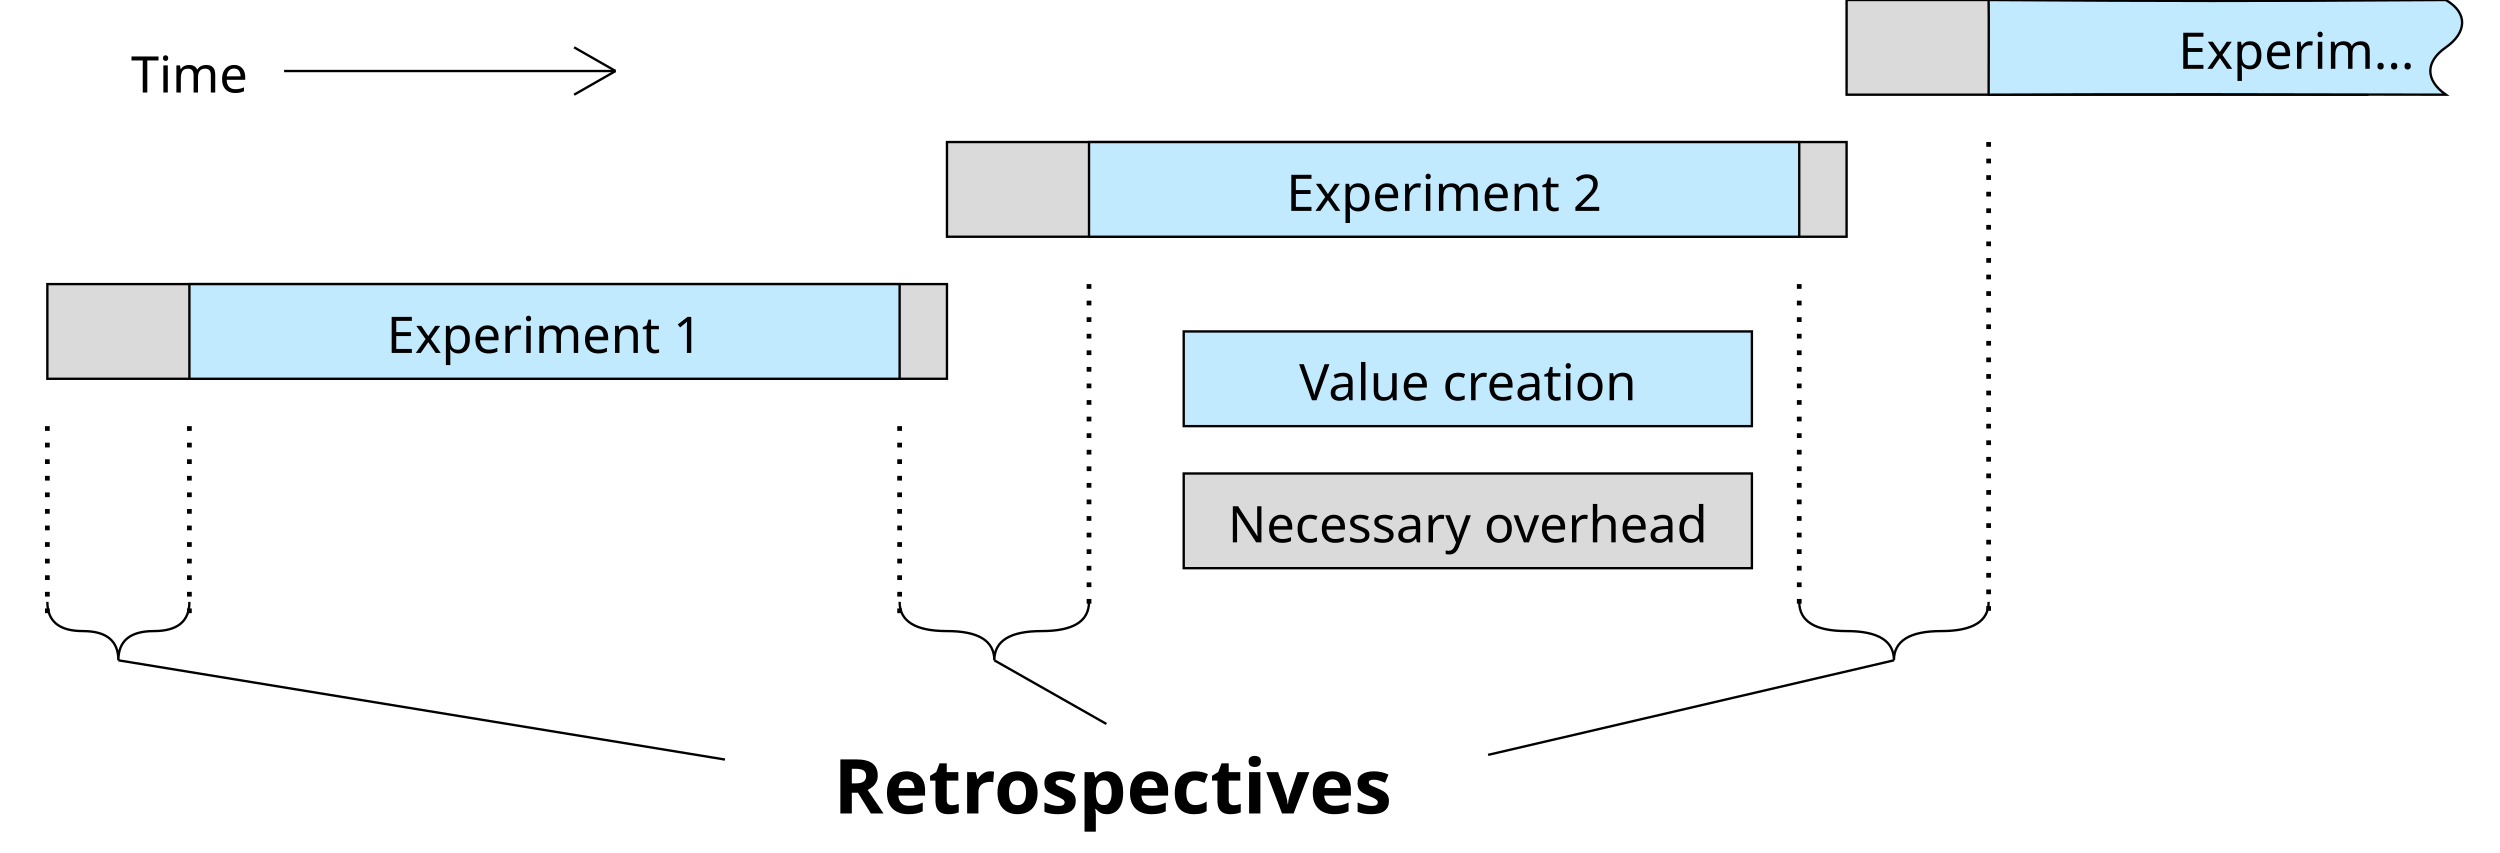
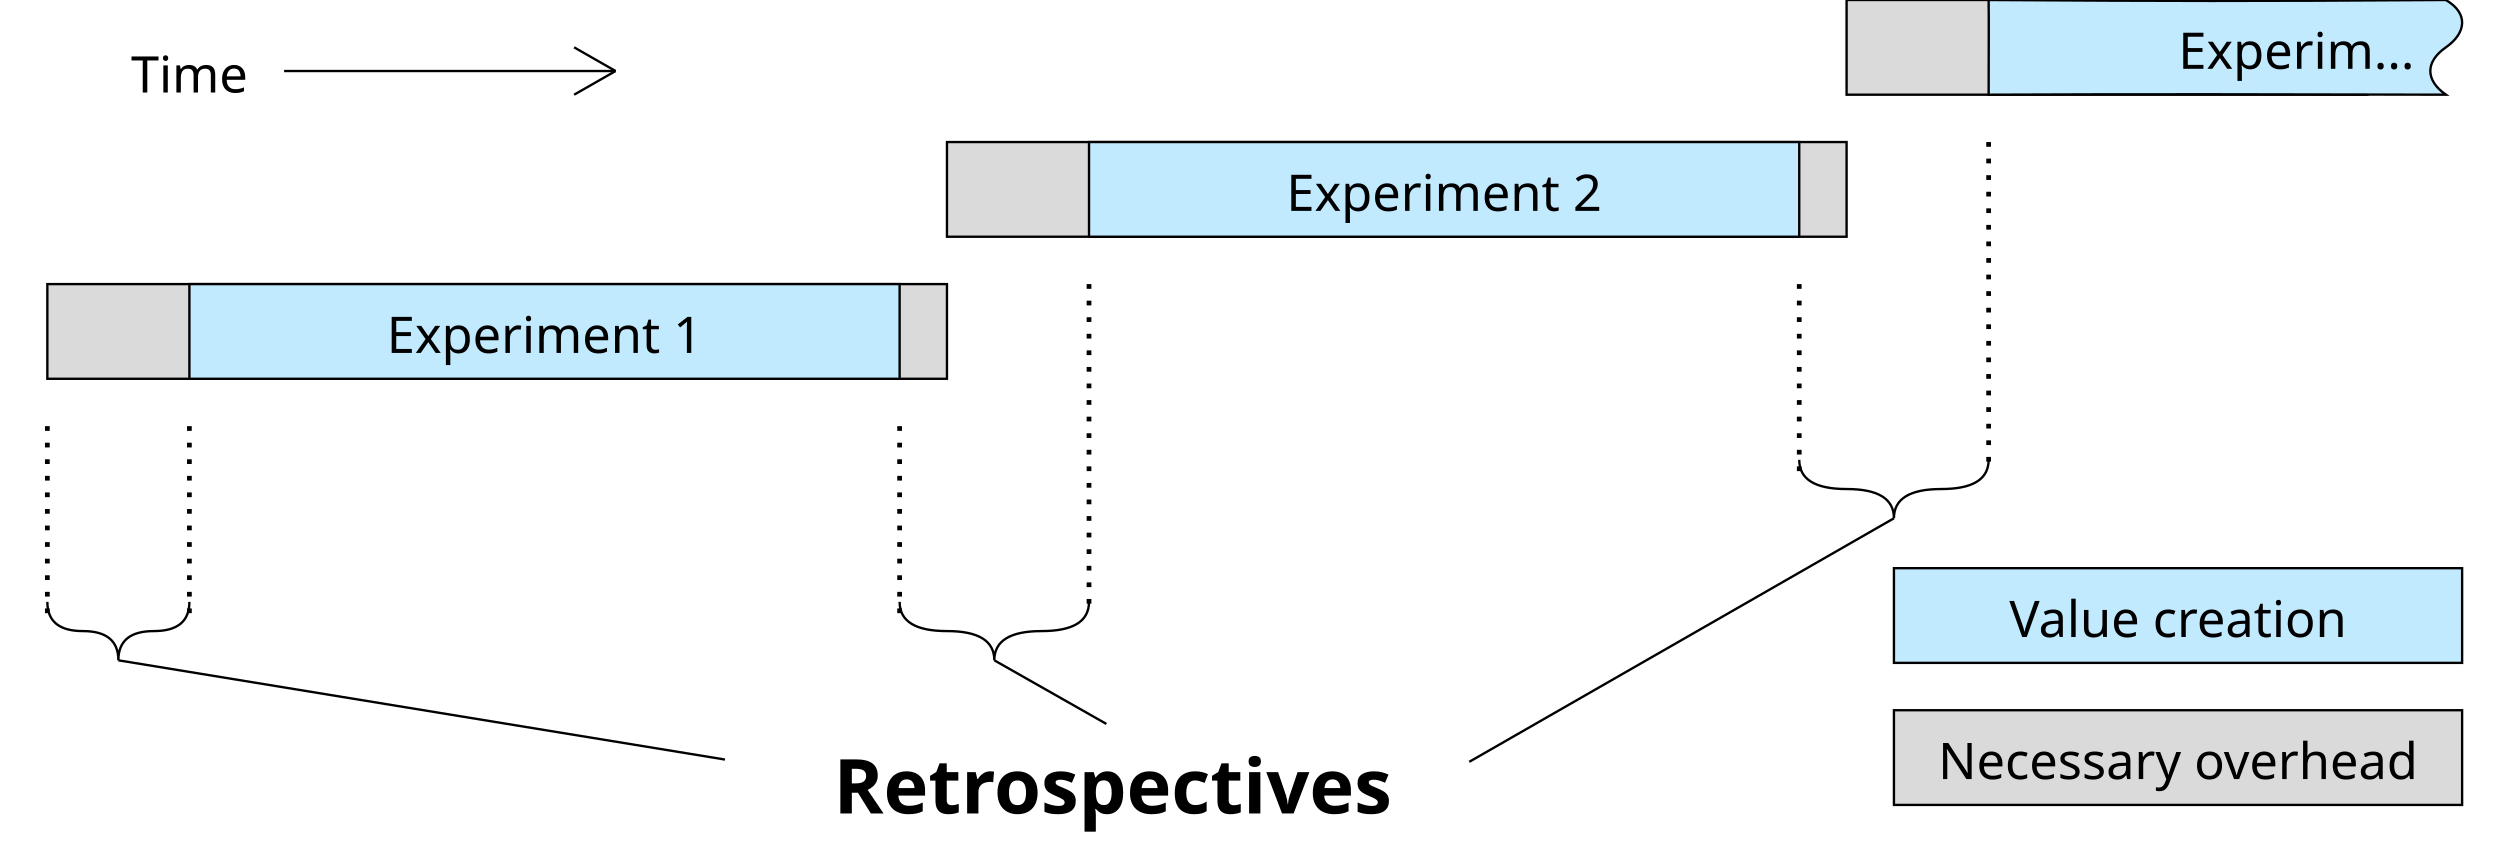
<svg xmlns="http://www.w3.org/2000/svg" version="1.1" baseProfile="full" width="1056" height="360" viewBox="0 0 1056 360">
  <g transform="matrix(1,0,0,1,20,120)">
    <g opacity="1">
      <rect x="0" y="0" width="380" height="40" style="fill:rgb(218,218,218);stroke-width:1;stroke:rgb(0,0,0);" rx="0" ry="0" />
    </g>
  </g>
  <g transform="matrix(1,0,0,1,80,120)">
    <g opacity="1">
      <rect x="0" y="0" width="300" height="40" style="fill:rgb(194,234,255);stroke-width:1;stroke:rgb(0,0,0);" rx="0" ry="0" />
      <rect style="fill:rgb(0,0,0);fill-opacity:0;stroke-width:0;stroke-opacity:0;stroke:rgb(0,0,0);" x="77.247" y="6.037" width="145.507" height="27.927" />
      <text y="29.074" font-family="Verdana" font-size="21.333" fill="rgb(0,0,0)" x="150" text-anchor="middle">Experiment 1</text>
    </g>
  </g>
  <g transform="matrix(1,0,0,1,400,60)">
    <g opacity="1">
      <rect x="0" y="0" width="380" height="40" style="fill:rgb(218,218,218);stroke-width:1;stroke:rgb(0,0,0);" rx="0" ry="0" />
    </g>
  </g>
  <g transform="matrix(1,0,0,1,460,60)">
    <g opacity="1">
      <rect x="0" y="0" width="300" height="40" style="fill:rgb(194,234,255);stroke-width:1;stroke:rgb(0,0,0);" rx="0" ry="0" />
      <rect style="fill:rgb(0,0,0);fill-opacity:0;stroke-width:0;stroke-opacity:0;stroke:rgb(0,0,0);" x="77.247" y="6.037" width="145.507" height="27.927" />
      <text y="29.074" font-family="Verdana" font-size="21.333" fill="rgb(0,0,0)" x="150" text-anchor="middle">Experiment 2</text>
    </g>
  </g>
  <g transform="matrix(1,0,0,1,780,0)">
    <g opacity="1">
      <rect x="0" y="0" width="220" height="40" style="fill:rgb(218,218,218);stroke-width:1;stroke:rgb(0,0,0);" rx="0" ry="0" />
    </g>
  </g>
  <g opacity="1">
    <g transform="matrix(1,0,0,1,0,0)">
      <g style="fill:rgb(194,234,255);stroke-width:1;stroke:rgb(0,0,0);">
        <path d="M 1033.134,40 C 1024.266,33.766 1024.493,26.024 1033.134,20 C 1041.776,13.976 1042.801,5.624 1033.134,0 C 945.358,0.554 921.399,0.488 840,0 C 840.12,7.391 840,27.897 840,40 C 911.721,39.649 960.019,39.879 1033.134,40 Z" />
      </g>
    </g>
  </g>
  <g transform="matrix(1,0,0,1,900,0)">
    <g opacity="1">
      <rect x="0" y="0" width="140" height="40" style="fill:rgb(0,0,0);fill-opacity:0;stroke-width:1;stroke-opacity:0;stroke:rgb(0,0,0);" rx="0" ry="0" />
      <rect style="fill:rgb(0,0,0);fill-opacity:0;stroke-width:0;stroke-opacity:0;stroke:rgb(0,0,0);" x="13.447" y="6.037" width="113.107" height="27.927" />
      <text y="29.074" font-family="Verdana" font-size="21.333" fill="rgb(0,0,0)" x="70" text-anchor="middle">Experim...</text>
    </g>
  </g>
  <g opacity="1">
    <line x1="380" y1="180" x2="380" y2="260" style="fill:none;stroke-width:2;stroke:rgb(0,0,0);stroke-dasharray:2,5;" />
  </g>
  <g opacity="1">
    <line x1="80" y1="180" x2="80" y2="260" style="fill:none;stroke-width:2;stroke:rgb(0,0,0);stroke-dasharray:2,5;" />
  </g>
  <g opacity="1">
    <line x1="20" y1="180" x2="20" y2="260" style="fill:none;stroke-width:2;stroke:rgb(0,0,0);stroke-dasharray:2,5;" />
  </g>
  <g opacity="1">
    <line x1="460" y1="120" x2="460" y2="260" style="fill:none;stroke-width:2;stroke:rgb(0,0,0);stroke-dasharray:2,5;" />
  </g>
  <g opacity="1">
-     <line x1="760" y1="120" x2="760" y2="260" style="fill:none;stroke-width:2;stroke:rgb(0,0,0);stroke-dasharray:2,5;" />
+     <line x1="760" y1="120" x2="760" y2="200" style="fill:none;stroke-width:2;stroke:rgb(0,0,0);stroke-dasharray:2,5;" />
  </g>
  <g opacity="1">
-     <line x1="840" y1="60" x2="840" y2="260" style="fill:none;stroke-width:2;stroke:rgb(0,0,0);stroke-dasharray:2,5;" />
+     <line x1="840" y1="60" x2="840" y2="200" style="fill:none;stroke-width:2;stroke:rgb(0,0,0);stroke-dasharray:2,5;" />
  </g>
  <g transform="matrix(0,1,-1,0,80,240)">
    <g opacity="1">
      <g style="fill:rgb(255,255,255);stroke-width:1;stroke:rgb(0,0,0);">
        <path d="M 14.219,0 Q 26.569,0 26.569,15 Q 26.569,30 38.919,30 Q 26.569,30 26.569,45 Q 26.569,60 14.219,60" style="fill:none" />
      </g>
      <line x1="38.919" y1="30" x2="80.838" y2="-226.224" style="fill:none;stroke-width:1;stroke:rgb(0,0,0);" />
    </g>
  </g>
  <g transform="matrix(0,1,-1,0,460,240)">
    <g opacity="1">
      <g style="fill:rgb(255,255,255);stroke-width:1;stroke:rgb(0,0,0);">
        <path d="M 14.219,0 Q 26.569,0 26.569,20 Q 26.569,40 38.919,40 Q 26.569,40 26.569,60 Q 26.569,80 14.219,80" style="fill:none" />
      </g>
      <line x1="38.919" y1="40" x2="65.795" y2="-7.347" style="fill:none;stroke-width:1;stroke:rgb(0,0,0);" />
    </g>
  </g>
-   <g transform="matrix(0,1,-1,0,840,240)">
+   <g transform="matrix(0,1,-1,0,840,180)">
    <g opacity="1">
      <g style="fill:rgb(255,255,255);stroke-width:1;stroke:rgb(0,0,0);">
        <path d="M 14.219,0 Q 26.569,0 26.569,20 Q 26.569,40 38.919,40 Q 26.569,40 26.569,60 Q 26.569,80 14.219,80" style="fill:none" />
      </g>
-       <line x1="38.919" y1="40" x2="78.858" y2="211.432" style="fill:none;stroke-width:1;stroke:rgb(0,0,0);" />
+       <line x1="38.919" y1="40" x2="141.798" y2="219.385" style="fill:none;stroke-width:1;stroke:rgb(0,0,0);" />
    </g>
  </g>
-   <g transform="matrix(1,0,0,1,500,200)">
+   <g transform="matrix(1,0,0,1,800,300)">
    <g opacity="1">
      <rect x="0" y="0" width="240" height="40" style="fill:rgb(218,218,218);stroke-width:1;stroke:rgb(0,0,0);" rx="0" ry="0" />
      <rect style="fill:rgb(0,0,0);fill-opacity:0;stroke-width:0;stroke-opacity:0;stroke:rgb(0,0,0);" x="10.938" y="6.037" width="218.123" height="27.927" />
      <text y="29.074" font-family="Verdana" font-size="21.333" fill="rgb(0,0,0)" x="120" text-anchor="middle">Necessary overhead</text>
    </g>
  </g>
-   <g transform="matrix(1,0,0,1,500,140)">
+   <g transform="matrix(1,0,0,1,800,240)">
    <g opacity="1">
      <rect x="0" y="0" width="240" height="40" style="fill:rgb(194,234,255);stroke-width:1;stroke:rgb(0,0,0);" rx="0" ry="0" />
      <rect style="fill:rgb(0,0,0);fill-opacity:0;stroke-width:0;stroke-opacity:0;stroke:rgb(0,0,0);" x="42.817" y="6.037" width="154.367" height="27.927" />
      <text y="29.074" font-family="Verdana" font-size="21.333" fill="rgb(0,0,0)" x="120" text-anchor="middle">Value creation</text>
    </g>
  </g>
  <g transform="matrix(1,0,0,1,320,300)">
    <g opacity="1">
      <rect x="0" y="0" width="300" height="60" style="fill:rgb(0,0,0);fill-opacity:0;stroke-width:1;stroke-opacity:0;stroke:rgb(0,0,0);" rx="0" ry="0" />
      <rect style="fill:rgb(0,0,0);fill-opacity:0;stroke-width:0;stroke-opacity:0;stroke:rgb(0,0,0);" x="31.823" y="9.555" width="236.353" height="40.89" />
      <text y="43.611" font-family="Verdana" font-size="32" font-weight="bold" fill="rgb(0,0,0)" x="150" text-anchor="middle">Retrospectives</text>
    </g>
  </g>
  <g transform="matrix(1,0,0,1,20,0)">
    <g opacity="1">
      <rect x="0" y="0" width="120" height="60" style="fill:rgb(0,0,0);fill-opacity:0;stroke-width:1;stroke-opacity:0;stroke:rgb(0,0,0);" rx="0" ry="0" />
      <rect style="fill:rgb(0,0,0);fill-opacity:0;stroke-width:0;stroke-opacity:0;stroke:rgb(0,0,0);" x="32.77" y="16.037" width="54.46" height="27.927" />
      <text y="39.074" font-family="Verdana" font-size="21.333" fill="rgb(0,0,0)" x="60" text-anchor="middle">Time</text>
    </g>
  </g>
  <g opacity="1">
    <line x1="120" y1="30" x2="260" y2="30" style="fill:none;stroke-width:1;stroke:rgb(0,0,0);" />
  </g>
  <g opacity="1">
    <line x1="242.5" y1="20" x2="260" y2="30" style="fill:none;stroke-width:1;stroke:rgb(0,0,0);" />
  </g>
  <g opacity="1">
    <line x1="242.5" y1="40" x2="260" y2="30" style="fill:none;stroke-width:1;stroke:rgb(0,0,0);" />
  </g>
</svg>
